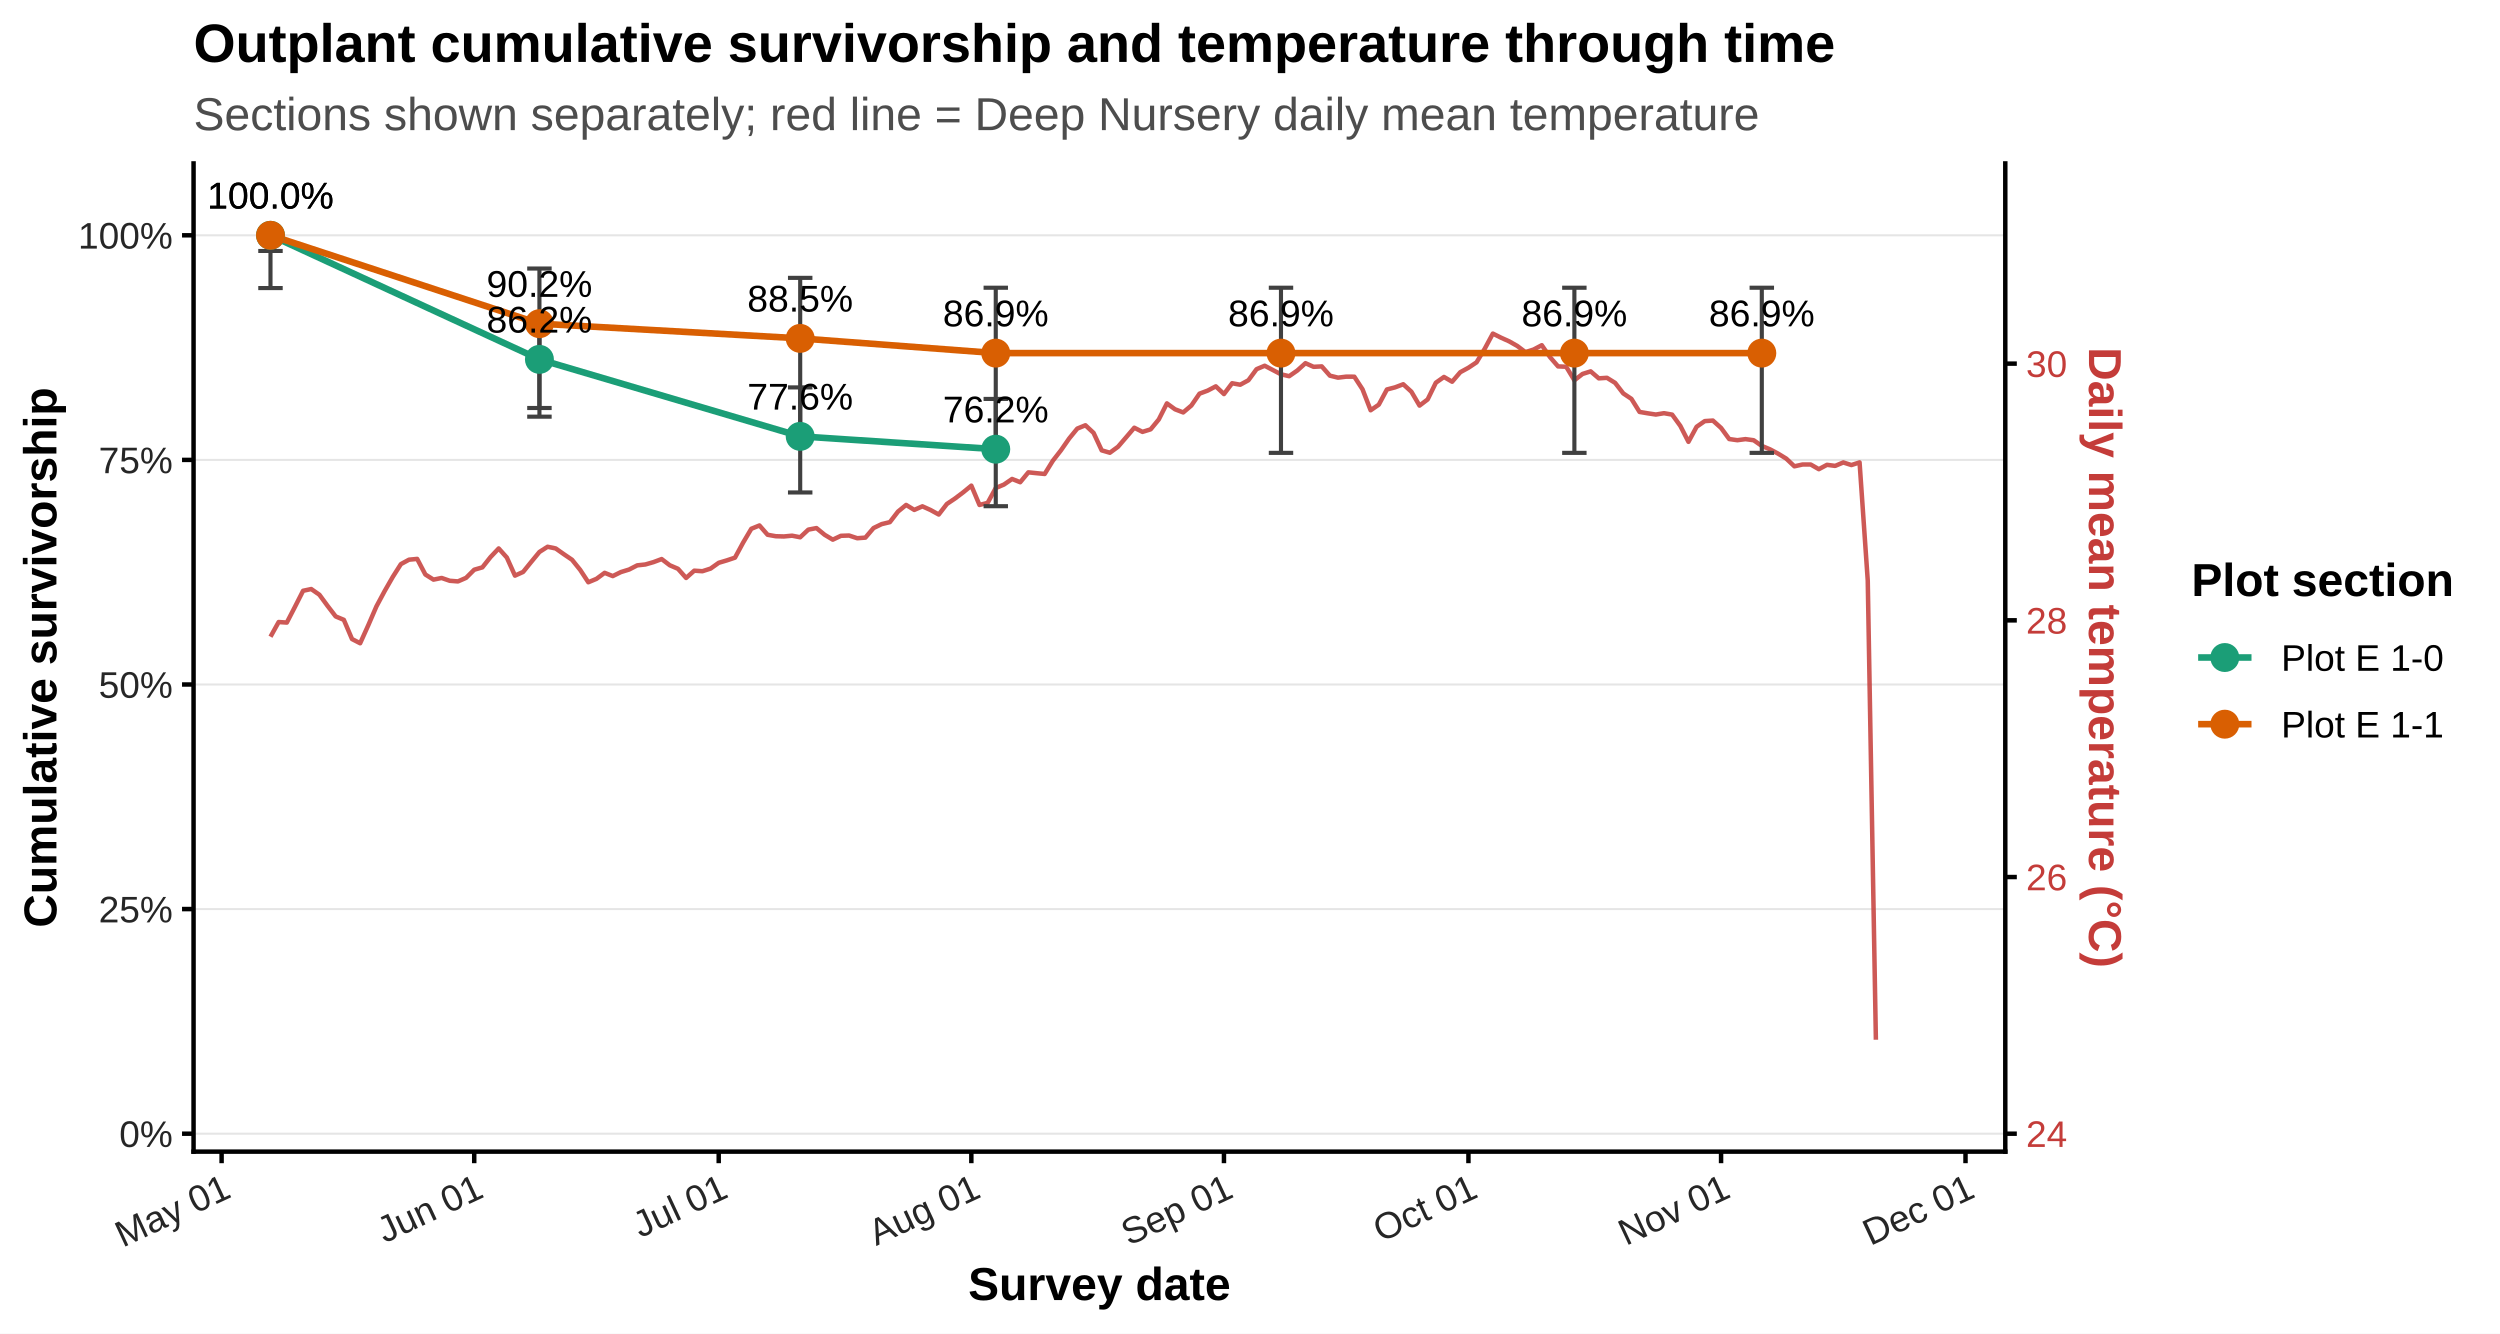
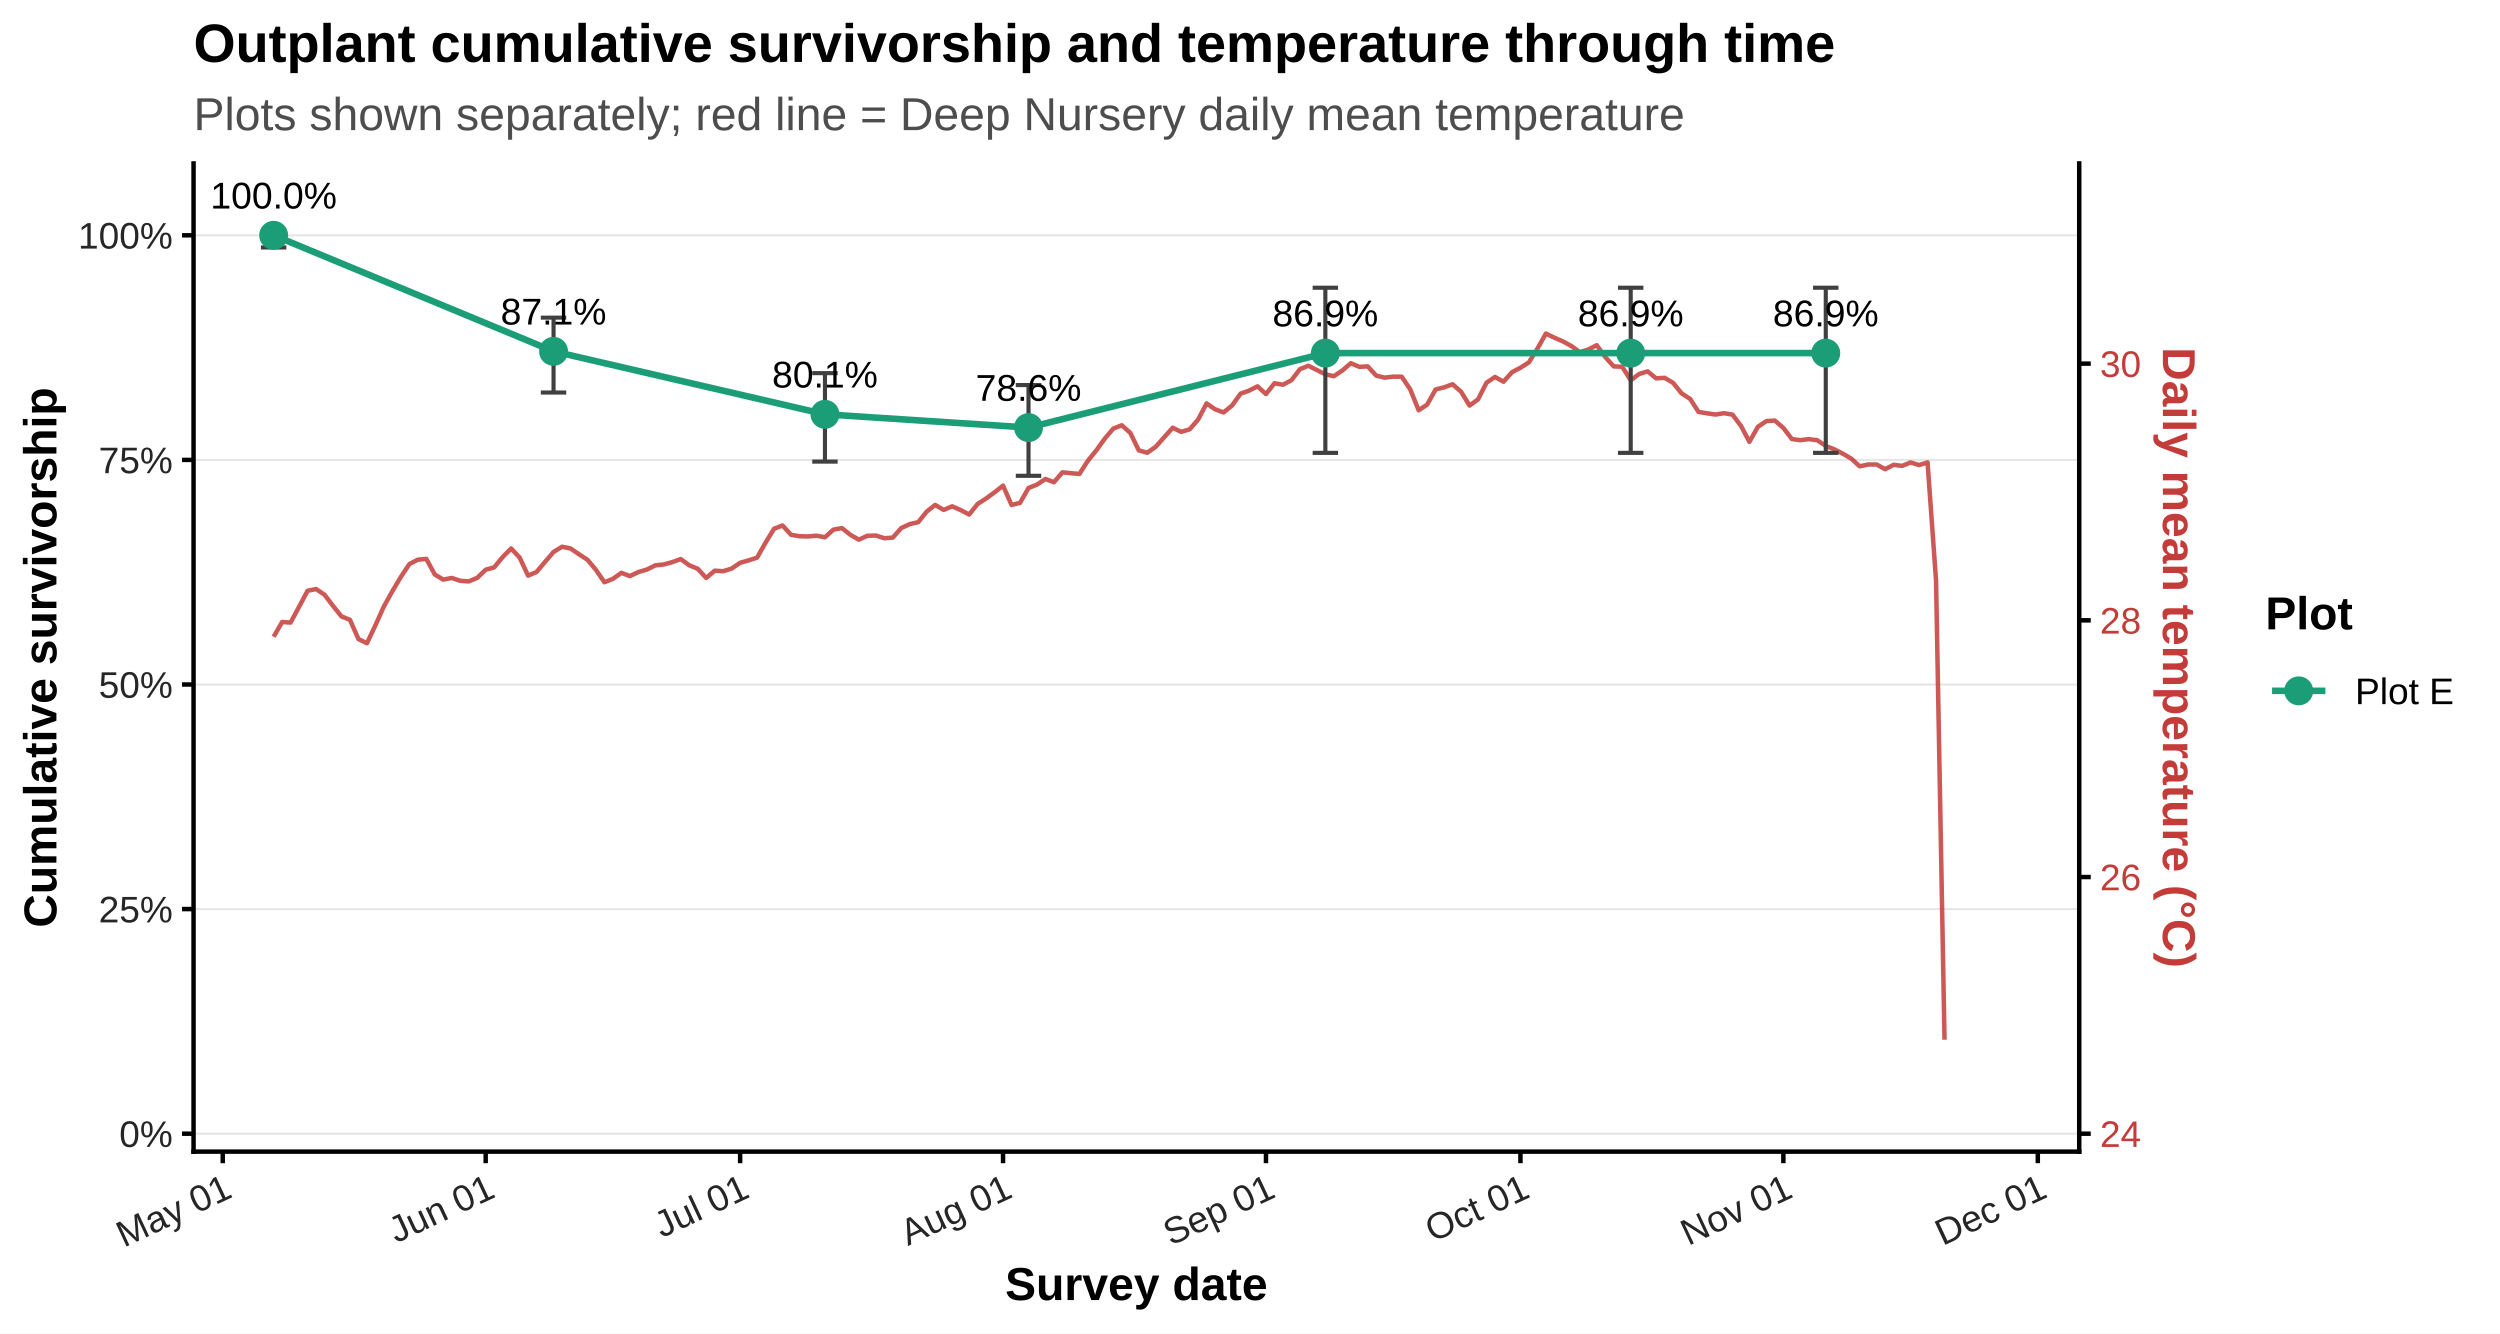
<svg xmlns="http://www.w3.org/2000/svg" class="svglite" width="648.00pt" height="345.60pt" viewBox="0 0 648.00 345.60">
  <defs>
    <style type="text/css">
    .svglite line, .svglite polyline, .svglite polygon, .svglite path, .svglite rect, .svglite circle {
      fill: none;
      stroke: #000000;
      stroke-linecap: round;
      stroke-linejoin: round;
      stroke-miterlimit: 10.00;
    }
    .svglite text {
      white-space: pre;
    }
  </style>
  </defs>
  <rect width="100%" height="100%" style="stroke: none; fill: #FFFFFF;" />
  <defs>
    <clipPath id="cpMC4wMHw2NDguMDB8MC4wMHwzNDUuNjA=">
      <rect x="0.00" y="0.00" width="648.00" height="345.60" />
    </clipPath>
  </defs>
  <g clip-path="url(#cpMC4wMHw2NDguMDB8MC4wMHwzNDUuNjA=)">
    <rect x="-0" y="0.00" width="648.00" height="345.60" style="stroke-width: 1.16; stroke: #FFFFFF; fill: #FFFFFF;" />
  </g>
  <defs>
-     <clipPath id="cpNTAuMTd8NTE5Ljc3fDQyLjM2fDI5OC41MQ==">
-       <rect x="50.17" y="42.36" width="469.60" height="256.14" />
+     <clipPath id="cpNTAuMTd8NTM4LjkzfDQyLjM2fDI5OC41MQ==">
+       <rect x="50.17" y="42.36" width="488.76" height="256.14" />
    </clipPath>
  </defs>
-   <g clip-path="url(#cpNTAuMTd8NTE5Ljc3fDQyLjM2fDI5OC41MQ==)">
-     <rect x="50.17" y="42.36" width="469.60" height="256.14" style="stroke-width: 1.16; stroke: none; fill: #FFFFFF;" />
-     <polyline points="50.17,293.85 519.77,293.85 " style="stroke-width: 0.53; stroke: #E5E5E5; stroke-linecap: butt;" />
-     <polyline points="50.17,235.63 519.77,235.63 " style="stroke-width: 0.53; stroke: #E5E5E5; stroke-linecap: butt;" />
-     <polyline points="50.17,177.42 519.77,177.42 " style="stroke-width: 0.53; stroke: #E5E5E5; stroke-linecap: butt;" />
-     <polyline points="50.17,119.21 519.77,119.21 " style="stroke-width: 0.53; stroke: #E5E5E5; stroke-linecap: butt;" />
-     <polyline points="50.17,60.99 519.77,60.99 " style="stroke-width: 0.53; stroke: #E5E5E5; stroke-linecap: butt;" />
-     <polyline points="70.11,165.04 72.23,161.23 74.34,161.37 76.45,157.29 78.56,153.13 80.67,152.68 82.79,154.16 84.90,157.04 87.01,159.78 89.12,160.66 91.24,165.64 93.35,166.73 95.46,162.06 97.57,157.18 99.68,153.24 101.80,149.54 103.91,146.22 106.02,145.07 108.13,144.87 110.25,148.91 112.36,150.24 114.47,149.81 116.58,150.54 118.70,150.70 120.81,149.78 122.92,147.67 125.03,147.06 127.14,144.40 129.26,142.16 131.37,144.51 133.48,149.20 135.59,148.25 137.71,145.63 139.82,143.07 141.93,141.72 144.04,142.16 146.15,143.65 148.27,145.09 150.38,147.71 152.49,150.92 154.60,150.04 156.72,148.48 158.83,149.32 160.94,148.28 163.05,147.63 165.17,146.54 167.28,146.31 169.39,145.70 171.50,144.91 173.61,146.52 175.73,147.43 177.84,149.80 179.95,147.92 182.06,148.06 184.18,147.38 186.29,145.88 188.40,145.25 190.51,144.54 192.62,140.64 194.74,137.06 196.85,136.20 198.96,138.61 201.07,138.99 203.19,139.05 205.30,138.85 207.41,139.26 209.52,137.28 211.63,136.88 213.75,138.62 215.86,139.88 217.97,138.88 220.08,138.81 222.20,139.51 224.31,139.35 226.42,136.87 228.53,135.85 230.65,135.34 232.76,132.60 234.87,130.88 236.98,132.17 239.09,131.24 241.21,132.20 243.32,133.36 245.43,130.63 247.54,129.21 249.66,127.61 251.77,125.88 253.88,130.88 255.99,130.35 258.10,126.49 260.22,125.60 262.33,124.15 264.44,124.99 266.55,122.43 268.67,122.65 270.78,122.85 272.89,119.43 275.00,116.72 277.12,113.67 279.23,111.09 281.34,110.23 283.45,112.20 285.56,116.73 287.68,117.35 289.79,115.80 291.90,113.34 294.01,110.87 296.13,111.94 298.24,111.29 300.35,108.73 302.46,104.56 304.57,106.09 306.69,106.90 308.80,105.11 310.91,102.04 313.02,101.25 315.14,100.14 317.25,102.14 319.36,99.34 321.47,99.72 323.59,98.56 325.70,95.69 327.81,94.80 329.92,95.91 332.03,97.02 334.15,97.51 336.26,96.04 338.37,94.14 340.48,95.08 342.60,94.97 344.71,97.37 346.82,97.89 348.93,97.63 351.04,97.64 353.16,100.90 355.27,106.34 357.38,104.89 359.49,100.95 361.61,100.40 363.72,99.60 365.83,101.53 367.94,105.13 370.05,103.53 372.17,99.20 374.28,97.71 376.39,98.94 378.50,96.48 380.62,95.32 382.73,93.91 384.84,90.39 386.95,86.47 389.07,87.53 391.18,88.48 393.29,89.68 395.40,91.28 397.51,90.60 399.63,89.48 401.74,92.54 403.85,94.97 405.96,95.06 408.08,98.57 410.19,96.93 412.30,96.26 414.41,98.07 416.52,97.93 418.64,99.24 420.75,101.97 422.86,103.38 424.97,106.77 427.09,107.13 429.20,107.45 431.31,107.10 433.42,107.47 435.54,110.39 437.65,114.52 439.76,110.62 441.87,109.15 443.98,109.01 446.10,110.92 448.21,113.80 450.32,114.10 452.43,113.82 454.55,114.11 456.66,115.58 458.77,116.46 460.88,117.58 462.99,118.87 465.11,120.87 467.22,120.40 469.33,120.40 471.44,121.61 473.56,120.48 475.67,120.76 477.78,119.87 479.89,120.54 482.00,119.86 484.12,150.47 486.23,269.50 " style="stroke-width: 1.17; stroke: #C43C39; stroke-opacity: 0.85; stroke-linecap: butt;" />
-     <polyline points="66.94,60.99 73.28,60.99 " style="stroke-width: 1.07; stroke: #404040; stroke-linecap: butt;" />
-     <polyline points="70.11,60.99 70.11,65.05 " style="stroke-width: 1.07; stroke: #404040; stroke-linecap: butt;" />
-     <polyline points="66.94,65.05 73.28,65.05 " style="stroke-width: 1.07; stroke: #404040; stroke-linecap: butt;" />
-     <polyline points="136.65,82.99 142.99,82.99 " style="stroke-width: 1.07; stroke: #404040; stroke-linecap: butt;" />
-     <polyline points="139.82,82.99 139.82,105.76 " style="stroke-width: 1.07; stroke: #404040; stroke-linecap: butt;" />
-     <polyline points="136.65,105.76 142.99,105.76 " style="stroke-width: 1.07; stroke: #404040; stroke-linecap: butt;" />
-     <polyline points="204.24,100.42 210.58,100.42 " style="stroke-width: 1.07; stroke: #404040; stroke-linecap: butt;" />
-     <polyline points="207.41,100.42 207.41,127.65 " style="stroke-width: 1.07; stroke: #404040; stroke-linecap: butt;" />
-     <polyline points="204.24,127.65 210.58,127.65 " style="stroke-width: 1.07; stroke: #404040; stroke-linecap: butt;" />
-     <polyline points="254.94,103.41 261.27,103.41 " style="stroke-width: 1.07; stroke: #404040; stroke-linecap: butt;" />
-     <polyline points="258.10,103.41 258.10,131.21 " style="stroke-width: 1.07; stroke: #404040; stroke-linecap: butt;" />
-     <polyline points="254.94,131.21 261.27,131.21 " style="stroke-width: 1.07; stroke: #404040; stroke-linecap: butt;" />
-     <polyline points="66.94,60.99 73.28,60.99 " style="stroke-width: 1.07; stroke: #404040; stroke-linecap: butt;" />
-     <polyline points="70.11,60.99 70.11,74.66 " style="stroke-width: 1.07; stroke: #404040; stroke-linecap: butt;" />
-     <polyline points="66.94,74.66 73.28,74.66 " style="stroke-width: 1.07; stroke: #404040; stroke-linecap: butt;" />
-     <polyline points="136.65,69.60 142.99,69.60 " style="stroke-width: 1.07; stroke: #404040; stroke-linecap: butt;" />
-     <polyline points="139.82,69.60 139.82,108.00 " style="stroke-width: 1.07; stroke: #404040; stroke-linecap: butt;" />
-     <polyline points="136.65,108.00 142.99,108.00 " style="stroke-width: 1.07; stroke: #404040; stroke-linecap: butt;" />
-     <polyline points="204.24,72.03 210.58,72.03 " style="stroke-width: 1.07; stroke: #404040; stroke-linecap: butt;" />
-     <polyline points="207.41,72.03 207.41,112.74 " style="stroke-width: 1.07; stroke: #404040; stroke-linecap: butt;" />
-     <polyline points="204.24,112.74 210.58,112.74 " style="stroke-width: 1.07; stroke: #404040; stroke-linecap: butt;" />
-     <polyline points="254.94,74.58 261.27,74.58 " style="stroke-width: 1.07; stroke: #404040; stroke-linecap: butt;" />
-     <polyline points="258.10,74.58 258.10,117.38 " style="stroke-width: 1.07; stroke: #404040; stroke-linecap: butt;" />
-     <polyline points="254.94,117.38 261.27,117.38 " style="stroke-width: 1.07; stroke: #404040; stroke-linecap: butt;" />
-     <polyline points="328.87,74.58 335.20,74.58 " style="stroke-width: 1.07; stroke: #404040; stroke-linecap: butt;" />
-     <polyline points="332.03,74.58 332.03,117.38 " style="stroke-width: 1.07; stroke: #404040; stroke-linecap: butt;" />
-     <polyline points="328.87,117.38 335.20,117.38 " style="stroke-width: 1.07; stroke: #404040; stroke-linecap: butt;" />
-     <polyline points="404.91,74.58 411.24,74.58 " style="stroke-width: 1.07; stroke: #404040; stroke-linecap: butt;" />
-     <polyline points="408.08,74.58 408.08,117.38 " style="stroke-width: 1.07; stroke: #404040; stroke-linecap: butt;" />
-     <polyline points="404.91,117.38 411.24,117.38 " style="stroke-width: 1.07; stroke: #404040; stroke-linecap: butt;" />
-     <polyline points="453.49,74.58 459.83,74.58 " style="stroke-width: 1.07; stroke: #404040; stroke-linecap: butt;" />
-     <polyline points="456.66,74.58 456.66,117.38 " style="stroke-width: 1.07; stroke: #404040; stroke-linecap: butt;" />
-     <polyline points="453.49,117.38 459.83,117.38 " style="stroke-width: 1.07; stroke: #404040; stroke-linecap: butt;" />
-     <polyline points="70.11,60.99 139.82,93.15 207.41,113.11 258.10,116.43 " style="stroke-width: 1.71; stroke: #1B9E77; stroke-linecap: butt;" />
-     <polyline points="70.11,60.99 139.82,83.90 207.41,87.71 258.10,91.53 332.03,91.53 408.08,91.53 456.66,91.53 " style="stroke-width: 1.71; stroke: #D95F02; stroke-linecap: butt;" />
-     <circle cx="70.11" cy="60.99" r="3.37" style="stroke-width: 0.77; stroke: #1B9E77; fill: #1B9E77;" />
-     <circle cx="139.82" cy="93.15" r="3.37" style="stroke-width: 0.77; stroke: #1B9E77; fill: #1B9E77;" />
-     <circle cx="207.41" cy="113.11" r="3.37" style="stroke-width: 0.77; stroke: #1B9E77; fill: #1B9E77;" />
-     <circle cx="258.10" cy="116.43" r="3.37" style="stroke-width: 0.77; stroke: #1B9E77; fill: #1B9E77;" />
-     <circle cx="70.11" cy="60.99" r="3.37" style="stroke-width: 0.77; stroke: #D95F02; fill: #D95F02;" />
-     <circle cx="139.82" cy="83.90" r="3.37" style="stroke-width: 0.77; stroke: #D95F02; fill: #D95F02;" />
-     <circle cx="207.41" cy="87.71" r="3.37" style="stroke-width: 0.77; stroke: #D95F02; fill: #D95F02;" />
-     <circle cx="258.10" cy="91.53" r="3.37" style="stroke-width: 0.77; stroke: #D95F02; fill: #D95F02;" />
-     <circle cx="332.03" cy="91.53" r="3.37" style="stroke-width: 0.77; stroke: #D95F02; fill: #D95F02;" />
-     <circle cx="408.08" cy="91.53" r="3.37" style="stroke-width: 0.77; stroke: #D95F02; fill: #D95F02;" />
-     <circle cx="456.66" cy="91.53" r="3.37" style="stroke-width: 0.77; stroke: #D95F02; fill: #D95F02;" />
-     <text x="70.11" y="54.05" text-anchor="middle" style="font-size: 9.67px; font-family: &quot;Arial&quot;;" textLength="32.80px" lengthAdjust="spacingAndGlyphs">100.0%</text>
-     <text x="139.82" y="86.21" text-anchor="middle" style="font-size: 9.67px; font-family: &quot;Arial&quot;;" textLength="27.42px" lengthAdjust="spacingAndGlyphs">86.2%</text>
-     <text x="207.41" y="106.17" text-anchor="middle" style="font-size: 9.67px; font-family: &quot;Arial&quot;;" textLength="27.42px" lengthAdjust="spacingAndGlyphs">77.6%</text>
-     <text x="258.10" y="109.49" text-anchor="middle" style="font-size: 9.67px; font-family: &quot;Arial&quot;;" textLength="27.42px" lengthAdjust="spacingAndGlyphs">76.2%</text>
-     <text x="70.11" y="54.05" text-anchor="middle" style="font-size: 9.67px; font-family: &quot;Arial&quot;;" textLength="32.80px" lengthAdjust="spacingAndGlyphs">100.0%</text>
-     <text x="139.82" y="76.95" text-anchor="middle" style="font-size: 9.67px; font-family: &quot;Arial&quot;;" textLength="27.42px" lengthAdjust="spacingAndGlyphs">90.2%</text>
-     <text x="207.41" y="80.77" text-anchor="middle" style="font-size: 9.67px; font-family: &quot;Arial&quot;;" textLength="27.42px" lengthAdjust="spacingAndGlyphs">88.5%</text>
-     <text x="258.10" y="84.59" text-anchor="middle" style="font-size: 9.67px; font-family: &quot;Arial&quot;;" textLength="27.42px" lengthAdjust="spacingAndGlyphs">86.9%</text>
-     <text x="332.03" y="84.59" text-anchor="middle" style="font-size: 9.67px; font-family: &quot;Arial&quot;;" textLength="27.42px" lengthAdjust="spacingAndGlyphs">86.9%</text>
-     <text x="408.08" y="84.59" text-anchor="middle" style="font-size: 9.67px; font-family: &quot;Arial&quot;;" textLength="27.42px" lengthAdjust="spacingAndGlyphs">86.9%</text>
-     <text x="456.66" y="84.59" text-anchor="middle" style="font-size: 9.67px; font-family: &quot;Arial&quot;;" textLength="27.42px" lengthAdjust="spacingAndGlyphs">86.9%</text>
+   <g clip-path="url(#cpNTAuMTd8NTM4LjkzfDQyLjM2fDI5OC41MQ==)">
+     <rect x="50.17" y="42.36" width="488.76" height="256.14" style="stroke-width: 1.16; stroke: none; fill: #FFFFFF;" />
+     <polyline points="50.17,293.85 538.93,293.85 " style="stroke-width: 0.53; stroke: #E5E5E5; stroke-linecap: butt;" />
+     <polyline points="50.17,235.63 538.93,235.63 " style="stroke-width: 0.53; stroke: #E5E5E5; stroke-linecap: butt;" />
+     <polyline points="50.17,177.42 538.93,177.42 " style="stroke-width: 0.53; stroke: #E5E5E5; stroke-linecap: butt;" />
+     <polyline points="50.17,119.21 538.93,119.21 " style="stroke-width: 0.53; stroke: #E5E5E5; stroke-linecap: butt;" />
+     <polyline points="50.17,60.99 538.93,60.99 " style="stroke-width: 0.53; stroke: #E5E5E5; stroke-linecap: butt;" />
+     <polyline points="70.93,165.04 73.13,161.23 75.32,161.37 77.52,157.29 79.72,153.13 81.92,152.68 84.12,154.16 86.32,157.04 88.51,159.78 90.71,160.66 92.91,165.64 95.11,166.73 97.31,162.06 99.51,157.18 101.70,153.24 103.90,149.54 106.10,146.22 108.30,145.07 110.50,144.87 112.70,148.91 114.90,150.24 117.09,149.81 119.29,150.54 121.49,150.70 123.69,149.78 125.89,147.67 128.09,147.06 130.28,144.40 132.48,142.16 134.68,144.51 136.88,149.20 139.08,148.25 141.28,145.63 143.48,143.07 145.67,141.72 147.87,142.16 150.07,143.65 152.27,145.09 154.47,147.71 156.67,150.92 158.86,150.04 161.06,148.48 163.26,149.32 165.46,148.28 167.66,147.63 169.86,146.54 172.05,146.31 174.25,145.70 176.45,144.91 178.65,146.52 180.85,147.43 183.05,149.80 185.25,147.92 187.44,148.06 189.64,147.38 191.84,145.88 194.04,145.25 196.24,144.54 198.44,140.64 200.63,137.06 202.83,136.20 205.03,138.61 207.23,138.99 209.43,139.05 211.63,138.85 213.83,139.26 216.02,137.28 218.22,136.88 220.42,138.62 222.62,139.88 224.82,138.88 227.02,138.81 229.21,139.51 231.41,139.35 233.61,136.87 235.81,135.85 238.01,135.34 240.21,132.60 242.40,130.88 244.60,132.17 246.80,131.24 249.00,132.20 251.20,133.36 253.40,130.63 255.60,129.21 257.79,127.61 259.99,125.88 262.19,130.88 264.39,130.35 266.59,126.49 268.79,125.60 270.98,124.15 273.18,124.99 275.38,122.43 277.58,122.65 279.78,122.85 281.98,119.43 284.18,116.72 286.37,113.67 288.57,111.09 290.77,110.23 292.97,112.20 295.17,116.73 297.37,117.35 299.56,115.80 301.76,113.34 303.96,110.87 306.16,111.94 308.36,111.29 310.56,108.73 312.75,104.56 314.95,106.09 317.15,106.90 319.35,105.11 321.55,102.04 323.75,101.25 325.95,100.14 328.14,102.14 330.34,99.34 332.54,99.72 334.74,98.56 336.94,95.69 339.14,94.80 341.33,95.91 343.53,97.02 345.73,97.51 347.93,96.04 350.13,94.14 352.33,95.08 354.52,94.97 356.72,97.37 358.92,97.89 361.12,97.63 363.32,97.64 365.52,100.90 367.72,106.34 369.91,104.89 372.11,100.95 374.31,100.40 376.51,99.60 378.71,101.53 380.91,105.13 383.10,103.53 385.30,99.20 387.50,97.71 389.70,98.94 391.90,96.48 394.10,95.32 396.30,93.91 398.49,90.39 400.69,86.47 402.89,87.53 405.09,88.48 407.29,89.68 409.49,91.28 411.68,90.60 413.88,89.48 416.08,92.54 418.28,94.97 420.48,95.06 422.68,98.57 424.87,96.93 427.07,96.26 429.27,98.07 431.47,97.93 433.67,99.24 435.87,101.97 438.07,103.38 440.26,106.77 442.46,107.13 444.66,107.45 446.86,107.10 449.06,107.47 451.26,110.39 453.45,114.52 455.65,110.62 457.85,109.15 460.05,109.01 462.25,110.92 464.45,113.80 466.65,114.10 468.84,113.82 471.04,114.11 473.24,115.58 475.44,116.46 477.64,117.58 479.84,118.87 482.03,120.87 484.23,120.40 486.43,120.40 488.63,121.61 490.83,120.48 493.03,120.76 495.22,119.87 497.42,120.54 499.62,119.86 501.82,150.47 504.02,269.50 " style="stroke-width: 1.17; stroke: #C43C39; stroke-opacity: 0.85; stroke-linecap: butt;" />
+     <polyline points="67.63,60.99 74.22,60.99 " style="stroke-width: 1.07; stroke: #404040; stroke-linecap: butt;" />
+     <polyline points="70.93,60.99 70.93,64.14 " style="stroke-width: 1.07; stroke: #404040; stroke-linecap: butt;" />
+     <polyline points="67.63,64.14 74.22,64.14 " style="stroke-width: 1.07; stroke: #404040; stroke-linecap: butt;" />
+     <polyline points="140.18,82.33 146.77,82.33 " style="stroke-width: 1.07; stroke: #404040; stroke-linecap: butt;" />
+     <polyline points="143.48,82.33 143.48,101.75 " style="stroke-width: 1.07; stroke: #404040; stroke-linecap: butt;" />
+     <polyline points="140.18,101.75 146.77,101.75 " style="stroke-width: 1.07; stroke: #404040; stroke-linecap: butt;" />
+     <polyline points="210.53,96.71 217.12,96.71 " style="stroke-width: 1.07; stroke: #404040; stroke-linecap: butt;" />
+     <polyline points="213.83,96.71 213.83,119.64 " style="stroke-width: 1.07; stroke: #404040; stroke-linecap: butt;" />
+     <polyline points="210.53,119.64 217.12,119.64 " style="stroke-width: 1.07; stroke: #404040; stroke-linecap: butt;" />
+     <polyline points="263.29,99.81 269.89,99.81 " style="stroke-width: 1.07; stroke: #404040; stroke-linecap: butt;" />
+     <polyline points="266.59,99.81 266.59,123.33 " style="stroke-width: 1.07; stroke: #404040; stroke-linecap: butt;" />
+     <polyline points="263.29,123.33 269.89,123.33 " style="stroke-width: 1.07; stroke: #404040; stroke-linecap: butt;" />
+     <polyline points="340.24,74.58 346.83,74.58 " style="stroke-width: 1.07; stroke: #404040; stroke-linecap: butt;" />
+     <polyline points="343.53,74.58 343.53,117.38 " style="stroke-width: 1.07; stroke: #404040; stroke-linecap: butt;" />
+     <polyline points="340.24,117.38 346.83,117.38 " style="stroke-width: 1.07; stroke: #404040; stroke-linecap: butt;" />
+     <polyline points="419.38,74.58 425.97,74.58 " style="stroke-width: 1.07; stroke: #404040; stroke-linecap: butt;" />
+     <polyline points="422.68,74.58 422.68,117.38 " style="stroke-width: 1.07; stroke: #404040; stroke-linecap: butt;" />
+     <polyline points="419.38,117.38 425.97,117.38 " style="stroke-width: 1.07; stroke: #404040; stroke-linecap: butt;" />
+     <polyline points="469.94,74.58 476.54,74.58 " style="stroke-width: 1.07; stroke: #404040; stroke-linecap: butt;" />
+     <polyline points="473.24,74.58 473.24,117.38 " style="stroke-width: 1.07; stroke: #404040; stroke-linecap: butt;" />
+     <polyline points="469.94,117.38 476.54,117.38 " style="stroke-width: 1.07; stroke: #404040; stroke-linecap: butt;" />
+     <polyline points="70.93,60.99 143.48,91.07 213.83,107.39 266.59,110.83 343.53,91.53 422.68,91.53 473.24,91.53 " style="stroke-width: 1.71; stroke: #1B9E77; stroke-linecap: butt;" />
+     <circle cx="70.93" cy="60.99" r="3.37" style="stroke-width: 0.77; stroke: #1B9E77; fill: #1B9E77;" />
+     <circle cx="143.48" cy="91.07" r="3.37" style="stroke-width: 0.77; stroke: #1B9E77; fill: #1B9E77;" />
+     <circle cx="213.83" cy="107.39" r="3.37" style="stroke-width: 0.77; stroke: #1B9E77; fill: #1B9E77;" />
+     <circle cx="266.59" cy="110.83" r="3.37" style="stroke-width: 0.77; stroke: #1B9E77; fill: #1B9E77;" />
+     <circle cx="343.53" cy="91.53" r="3.37" style="stroke-width: 0.77; stroke: #1B9E77; fill: #1B9E77;" />
+     <circle cx="422.68" cy="91.53" r="3.37" style="stroke-width: 0.77; stroke: #1B9E77; fill: #1B9E77;" />
+     <circle cx="473.24" cy="91.53" r="3.37" style="stroke-width: 0.77; stroke: #1B9E77; fill: #1B9E77;" />
+     <text x="70.93" y="54.05" text-anchor="middle" style="font-size: 9.67px; font-family: &quot;Arial&quot;;" textLength="32.80px" lengthAdjust="spacingAndGlyphs">100.0%</text>
+     <text x="143.48" y="84.12" text-anchor="middle" style="font-size: 9.67px; font-family: &quot;Arial&quot;;" textLength="27.42px" lengthAdjust="spacingAndGlyphs">87.1%</text>
+     <text x="213.83" y="100.45" text-anchor="middle" style="font-size: 9.67px; font-family: &quot;Arial&quot;;" textLength="27.42px" lengthAdjust="spacingAndGlyphs">80.1%</text>
+     <text x="266.59" y="103.89" text-anchor="middle" style="font-size: 9.67px; font-family: &quot;Arial&quot;;" textLength="27.42px" lengthAdjust="spacingAndGlyphs">78.6%</text>
+     <text x="343.53" y="84.59" text-anchor="middle" style="font-size: 9.67px; font-family: &quot;Arial&quot;;" textLength="27.42px" lengthAdjust="spacingAndGlyphs">86.9%</text>
+     <text x="422.68" y="84.59" text-anchor="middle" style="font-size: 9.67px; font-family: &quot;Arial&quot;;" textLength="27.42px" lengthAdjust="spacingAndGlyphs">86.9%</text>
+     <text x="473.24" y="84.59" text-anchor="middle" style="font-size: 9.67px; font-family: &quot;Arial&quot;;" textLength="27.42px" lengthAdjust="spacingAndGlyphs">86.9%</text>
  </g>
  <g clip-path="url(#cpMC4wMHw2NDguMDB8MC4wMHwzNDUuNjA=)">
    <polyline points="50.17,298.51 50.17,42.36 " style="stroke-width: 1.16; stroke-linecap: square;" />
    <text x="44.79" y="297.29" text-anchor="end" style="font-size: 9.60px;fill: #262626; font-family: &quot;Arial&quot;;" textLength="13.87px" lengthAdjust="spacingAndGlyphs">0%</text>
    <text x="44.79" y="239.08" text-anchor="end" style="font-size: 9.60px;fill: #262626; font-family: &quot;Arial&quot;;" textLength="19.20px" lengthAdjust="spacingAndGlyphs">25%</text>
    <text x="44.79" y="180.86" text-anchor="end" style="font-size: 9.60px;fill: #262626; font-family: &quot;Arial&quot;;" textLength="19.20px" lengthAdjust="spacingAndGlyphs">50%</text>
    <text x="44.79" y="122.65" text-anchor="end" style="font-size: 9.60px;fill: #262626; font-family: &quot;Arial&quot;;" textLength="19.20px" lengthAdjust="spacingAndGlyphs">75%</text>
    <text x="44.79" y="64.43" text-anchor="end" style="font-size: 9.60px;fill: #262626; font-family: &quot;Arial&quot;;" textLength="24.54px" lengthAdjust="spacingAndGlyphs">100%</text>
    <polyline points="47.18,293.85 50.17,293.85 " style="stroke-width: 1.16; stroke-linecap: butt;" />
    <polyline points="47.18,235.63 50.17,235.63 " style="stroke-width: 1.16; stroke-linecap: butt;" />
    <polyline points="47.18,177.42 50.17,177.42 " style="stroke-width: 1.16; stroke-linecap: butt;" />
    <polyline points="47.18,119.21 50.17,119.21 " style="stroke-width: 1.16; stroke-linecap: butt;" />
    <polyline points="47.18,60.99 50.17,60.99 " style="stroke-width: 1.16; stroke-linecap: butt;" />
-     <polyline points="519.77,298.51 519.77,42.36 " style="stroke-width: 1.16; stroke-linecap: square;" />
-     <polyline points="522.76,293.85 519.77,293.85 " style="stroke-width: 1.16; stroke-linecap: butt;" />
-     <polyline points="522.76,227.32 519.77,227.32 " style="stroke-width: 1.16; stroke-linecap: butt;" />
-     <polyline points="522.76,160.79 519.77,160.79 " style="stroke-width: 1.16; stroke-linecap: butt;" />
-     <polyline points="522.76,94.26 519.77,94.26 " style="stroke-width: 1.16; stroke-linecap: butt;" />
-     <text x="525.15" y="297.29" style="font-size: 9.60px;fill: #C43C39; font-family: &quot;Arial&quot;;" textLength="10.67px" lengthAdjust="spacingAndGlyphs">24</text>
-     <text x="525.15" y="230.76" style="font-size: 9.60px;fill: #C43C39; font-family: &quot;Arial&quot;;" textLength="10.67px" lengthAdjust="spacingAndGlyphs">26</text>
-     <text x="525.15" y="164.23" style="font-size: 9.60px;fill: #C43C39; font-family: &quot;Arial&quot;;" textLength="10.67px" lengthAdjust="spacingAndGlyphs">28</text>
-     <text x="525.15" y="97.70" style="font-size: 9.60px;fill: #C43C39; font-family: &quot;Arial&quot;;" textLength="10.67px" lengthAdjust="spacingAndGlyphs">30</text>
-     <polyline points="50.17,298.51 519.77,298.51 " style="stroke-width: 1.16; stroke-linecap: square;" />
-     <polyline points="57.44,301.50 57.44,298.51 " style="stroke-width: 1.16; stroke-linecap: butt;" />
-     <polyline points="122.92,301.50 122.92,298.51 " style="stroke-width: 1.16; stroke-linecap: butt;" />
-     <polyline points="186.29,301.50 186.29,298.51 " style="stroke-width: 1.16; stroke-linecap: butt;" />
-     <polyline points="251.77,301.50 251.77,298.51 " style="stroke-width: 1.16; stroke-linecap: butt;" />
-     <polyline points="317.25,301.50 317.25,298.51 " style="stroke-width: 1.16; stroke-linecap: butt;" />
-     <polyline points="380.62,301.50 380.62,298.51 " style="stroke-width: 1.16; stroke-linecap: butt;" />
-     <polyline points="446.10,301.50 446.10,298.51 " style="stroke-width: 1.16; stroke-linecap: butt;" />
-     <polyline points="509.46,301.50 509.46,298.51 " style="stroke-width: 1.16; stroke-linecap: butt;" />
-     <text transform="translate(60.35,310.12) rotate(-25)" text-anchor="end" style="font-size: 9.60px;fill: #262626; font-family: &quot;Arial&quot;;" textLength="31.46px" lengthAdjust="spacingAndGlyphs">May 01</text>
-     <text transform="translate(125.83,310.12) rotate(-25)" text-anchor="end" style="font-size: 9.60px;fill: #262626; font-family: &quot;Arial&quot;;" textLength="28.80px" lengthAdjust="spacingAndGlyphs">Jun 01</text>
-     <text transform="translate(189.20,310.12) rotate(-25)" text-anchor="end" style="font-size: 9.60px;fill: #262626; font-family: &quot;Arial&quot;;" textLength="25.60px" lengthAdjust="spacingAndGlyphs">Jul 01</text>
-     <text transform="translate(254.68,310.12) rotate(-25)" text-anchor="end" style="font-size: 9.60px;fill: #262626; font-family: &quot;Arial&quot;;" textLength="30.41px" lengthAdjust="spacingAndGlyphs">Aug 01</text>
-     <text transform="translate(320.16,310.12) rotate(-25)" text-anchor="end" style="font-size: 9.60px;fill: #262626; font-family: &quot;Arial&quot;;" textLength="30.41px" lengthAdjust="spacingAndGlyphs">Sep 01</text>
-     <text transform="translate(383.53,310.12) rotate(-25)" text-anchor="end" style="font-size: 9.60px;fill: #262626; font-family: &quot;Arial&quot;;" textLength="28.25px" lengthAdjust="spacingAndGlyphs">Oct 01</text>
-     <text transform="translate(449.01,310.12) rotate(-25)" text-anchor="end" style="font-size: 9.60px;fill: #262626; font-family: &quot;Arial&quot;;" textLength="30.39px" lengthAdjust="spacingAndGlyphs">Nov 01</text>
-     <text transform="translate(512.37,310.12) rotate(-25)" text-anchor="end" style="font-size: 9.60px;fill: #262626; font-family: &quot;Arial&quot;;" textLength="30.39px" lengthAdjust="spacingAndGlyphs">Dec 01</text>
-     <text x="284.97" y="336.97" text-anchor="middle" style="font-size: 12.00px; font-weight: bold; font-family: &quot;Arial&quot;;" textLength="68.04px" lengthAdjust="spacingAndGlyphs">Survey date</text>
+     <polyline points="538.93,298.51 538.93,42.36 " style="stroke-width: 1.16; stroke-linecap: square;" />
+     <polyline points="541.92,293.85 538.93,293.85 " style="stroke-width: 1.16; stroke-linecap: butt;" />
+     <polyline points="541.92,227.32 538.93,227.32 " style="stroke-width: 1.16; stroke-linecap: butt;" />
+     <polyline points="541.92,160.79 538.93,160.79 " style="stroke-width: 1.16; stroke-linecap: butt;" />
+     <polyline points="541.92,94.26 538.93,94.26 " style="stroke-width: 1.16; stroke-linecap: butt;" />
+     <text x="544.31" y="297.29" style="font-size: 9.60px;fill: #C43C39; font-family: &quot;Arial&quot;;" textLength="10.67px" lengthAdjust="spacingAndGlyphs">24</text>
+     <text x="544.31" y="230.76" style="font-size: 9.60px;fill: #C43C39; font-family: &quot;Arial&quot;;" textLength="10.67px" lengthAdjust="spacingAndGlyphs">26</text>
+     <text x="544.31" y="164.23" style="font-size: 9.60px;fill: #C43C39; font-family: &quot;Arial&quot;;" textLength="10.67px" lengthAdjust="spacingAndGlyphs">28</text>
+     <text x="544.31" y="97.70" style="font-size: 9.60px;fill: #C43C39; font-family: &quot;Arial&quot;;" textLength="10.67px" lengthAdjust="spacingAndGlyphs">30</text>
+     <polyline points="50.17,298.51 538.93,298.51 " style="stroke-width: 1.16; stroke-linecap: square;" />
+     <polyline points="57.74,301.50 57.74,298.51 " style="stroke-width: 1.16; stroke-linecap: butt;" />
+     <polyline points="125.89,301.50 125.89,298.51 " style="stroke-width: 1.16; stroke-linecap: butt;" />
+     <polyline points="191.84,301.50 191.84,298.51 " style="stroke-width: 1.16; stroke-linecap: butt;" />
+     <polyline points="259.99,301.50 259.99,298.51 " style="stroke-width: 1.16; stroke-linecap: butt;" />
+     <polyline points="328.14,301.50 328.14,298.51 " style="stroke-width: 1.16; stroke-linecap: butt;" />
+     <polyline points="394.10,301.50 394.10,298.51 " style="stroke-width: 1.16; stroke-linecap: butt;" />
+     <polyline points="462.25,301.50 462.25,298.51 " style="stroke-width: 1.16; stroke-linecap: butt;" />
+     <polyline points="528.20,301.50 528.20,298.51 " style="stroke-width: 1.16; stroke-linecap: butt;" />
+     <text transform="translate(60.64,310.12) rotate(-25)" text-anchor="end" style="font-size: 9.60px;fill: #262626; font-family: &quot;Arial&quot;;" textLength="31.46px" lengthAdjust="spacingAndGlyphs">May 01</text>
+     <text transform="translate(128.80,310.12) rotate(-25)" text-anchor="end" style="font-size: 9.60px;fill: #262626; font-family: &quot;Arial&quot;;" textLength="28.80px" lengthAdjust="spacingAndGlyphs">Jun 01</text>
+     <text transform="translate(194.75,310.12) rotate(-25)" text-anchor="end" style="font-size: 9.60px;fill: #262626; font-family: &quot;Arial&quot;;" textLength="25.60px" lengthAdjust="spacingAndGlyphs">Jul 01</text>
+     <text transform="translate(262.90,310.12) rotate(-25)" text-anchor="end" style="font-size: 9.60px;fill: #262626; font-family: &quot;Arial&quot;;" textLength="30.41px" lengthAdjust="spacingAndGlyphs">Aug 01</text>
+     <text transform="translate(331.05,310.12) rotate(-25)" text-anchor="end" style="font-size: 9.60px;fill: #262626; font-family: &quot;Arial&quot;;" textLength="30.41px" lengthAdjust="spacingAndGlyphs">Sep 01</text>
+     <text transform="translate(397.01,310.12) rotate(-25)" text-anchor="end" style="font-size: 9.60px;fill: #262626; font-family: &quot;Arial&quot;;" textLength="28.25px" lengthAdjust="spacingAndGlyphs">Oct 01</text>
+     <text transform="translate(465.16,310.12) rotate(-25)" text-anchor="end" style="font-size: 9.60px;fill: #262626; font-family: &quot;Arial&quot;;" textLength="30.39px" lengthAdjust="spacingAndGlyphs">Nov 01</text>
+     <text transform="translate(531.11,310.12) rotate(-25)" text-anchor="end" style="font-size: 9.60px;fill: #262626; font-family: &quot;Arial&quot;;" textLength="30.39px" lengthAdjust="spacingAndGlyphs">Dec 01</text>
+     <text x="294.55" y="336.97" text-anchor="middle" style="font-size: 12.00px; font-weight: bold; font-family: &quot;Arial&quot;;" textLength="68.04px" lengthAdjust="spacingAndGlyphs">Survey date</text>
    <text transform="translate(14.62,170.43) rotate(-90)" text-anchor="middle" style="font-size: 12.00px; font-weight: bold; font-family: &quot;Arial&quot;;" textLength="140.05px" lengthAdjust="spacingAndGlyphs">Cumulative survivorship</text>
-     <text transform="translate(541.46,170.43) rotate(90)" text-anchor="middle" style="font-size: 12.00px; font-weight: bold;fill: #C43C39; font-family: &quot;Arial&quot;;" textLength="160.86px" lengthAdjust="spacingAndGlyphs">Daily mean temperature (°C)</text>
-     <rect x="562.06" y="138.54" width="79.97" height="63.78" style="stroke-width: 1.16; stroke: none; fill: #FFFFFF;" />
-     <text x="568.03" y="154.49" style="font-size: 12.00px; font-weight: bold; font-family: &quot;Arial&quot;;" textLength="68.01px" lengthAdjust="spacingAndGlyphs">Plot section</text>
-     <rect x="568.03" y="161.79" width="17.28" height="17.28" style="stroke-width: 1.16; stroke: none; fill: #FFFFFF;" />
-     <line x1="569.76" y1="170.43" x2="583.59" y2="170.43" style="stroke-width: 1.71; stroke: #1B9E77; stroke-linecap: butt;" />
-     <circle cx="576.67" cy="170.43" r="3.37" style="stroke-width: 0.77; stroke: #1B9E77; fill: #1B9E77;" />
-     <rect x="568.03" y="179.07" width="17.28" height="17.28" style="stroke-width: 1.16; stroke: none; fill: #FFFFFF;" />
-     <line x1="569.76" y1="187.71" x2="583.59" y2="187.71" style="stroke-width: 1.71; stroke: #D95F02; stroke-linecap: butt;" />
-     <circle cx="576.67" cy="187.71" r="3.37" style="stroke-width: 0.77; stroke: #D95F02; fill: #D95F02;" />
-     <text x="591.29" y="173.87" style="font-size: 9.60px; font-family: &quot;Arial&quot;;" textLength="42.13px" lengthAdjust="spacingAndGlyphs">Plot E 1-0</text>
-     <text x="591.29" y="191.15" style="font-size: 9.60px; font-family: &quot;Arial&quot;;" textLength="42.13px" lengthAdjust="spacingAndGlyphs">Plot E 1-1</text>
-     <text x="50.17" y="33.74" style="font-size: 12.00px;fill: #4D4D4D; font-family: &quot;Arial&quot;;" textLength="405.86px" lengthAdjust="spacingAndGlyphs">Sections shown separately; red line = Deep Nursery daily mean temperature</text>
+     <text transform="translate(560.62,170.43) rotate(90)" text-anchor="middle" style="font-size: 12.00px; font-weight: bold;fill: #C43C39; font-family: &quot;Arial&quot;;" textLength="160.86px" lengthAdjust="spacingAndGlyphs">Daily mean temperature (°C)</text>
+     <rect x="581.21" y="147.18" width="60.81" height="46.50" style="stroke-width: 1.16; stroke: none; fill: #FFFFFF;" />
+     <text x="587.19" y="163.13" style="font-size: 12.00px; font-weight: bold; font-family: &quot;Arial&quot;;" textLength="22.67px" lengthAdjust="spacingAndGlyphs">Plot</text>
+     <rect x="587.19" y="170.43" width="17.28" height="17.28" style="stroke-width: 1.16; stroke: none; fill: #FFFFFF;" />
+     <line x1="588.92" y1="179.07" x2="602.74" y2="179.07" style="stroke-width: 1.71; stroke: #1B9E77; stroke-linecap: butt;" />
+     <circle cx="595.83" cy="179.07" r="3.37" style="stroke-width: 0.77; stroke: #1B9E77; fill: #1B9E77;" />
+     <text x="610.45" y="182.51" style="font-size: 9.60px; font-family: &quot;Arial&quot;;" textLength="25.60px" lengthAdjust="spacingAndGlyphs">Plot E</text>
+     <text x="50.17" y="33.74" style="font-size: 12.00px;fill: #4D4D4D; font-family: &quot;Arial&quot;;" textLength="386.51px" lengthAdjust="spacingAndGlyphs">Plots shown separately; red line = Deep Nursery daily mean temperature</text>
    <text x="50.17" y="16.05" style="font-size: 14.00px; font-weight: bold; font-family: &quot;Arial&quot;;" textLength="425.33px" lengthAdjust="spacingAndGlyphs">Outplant cumulative survivorship and temperature through time</text>
  </g>
</svg>
